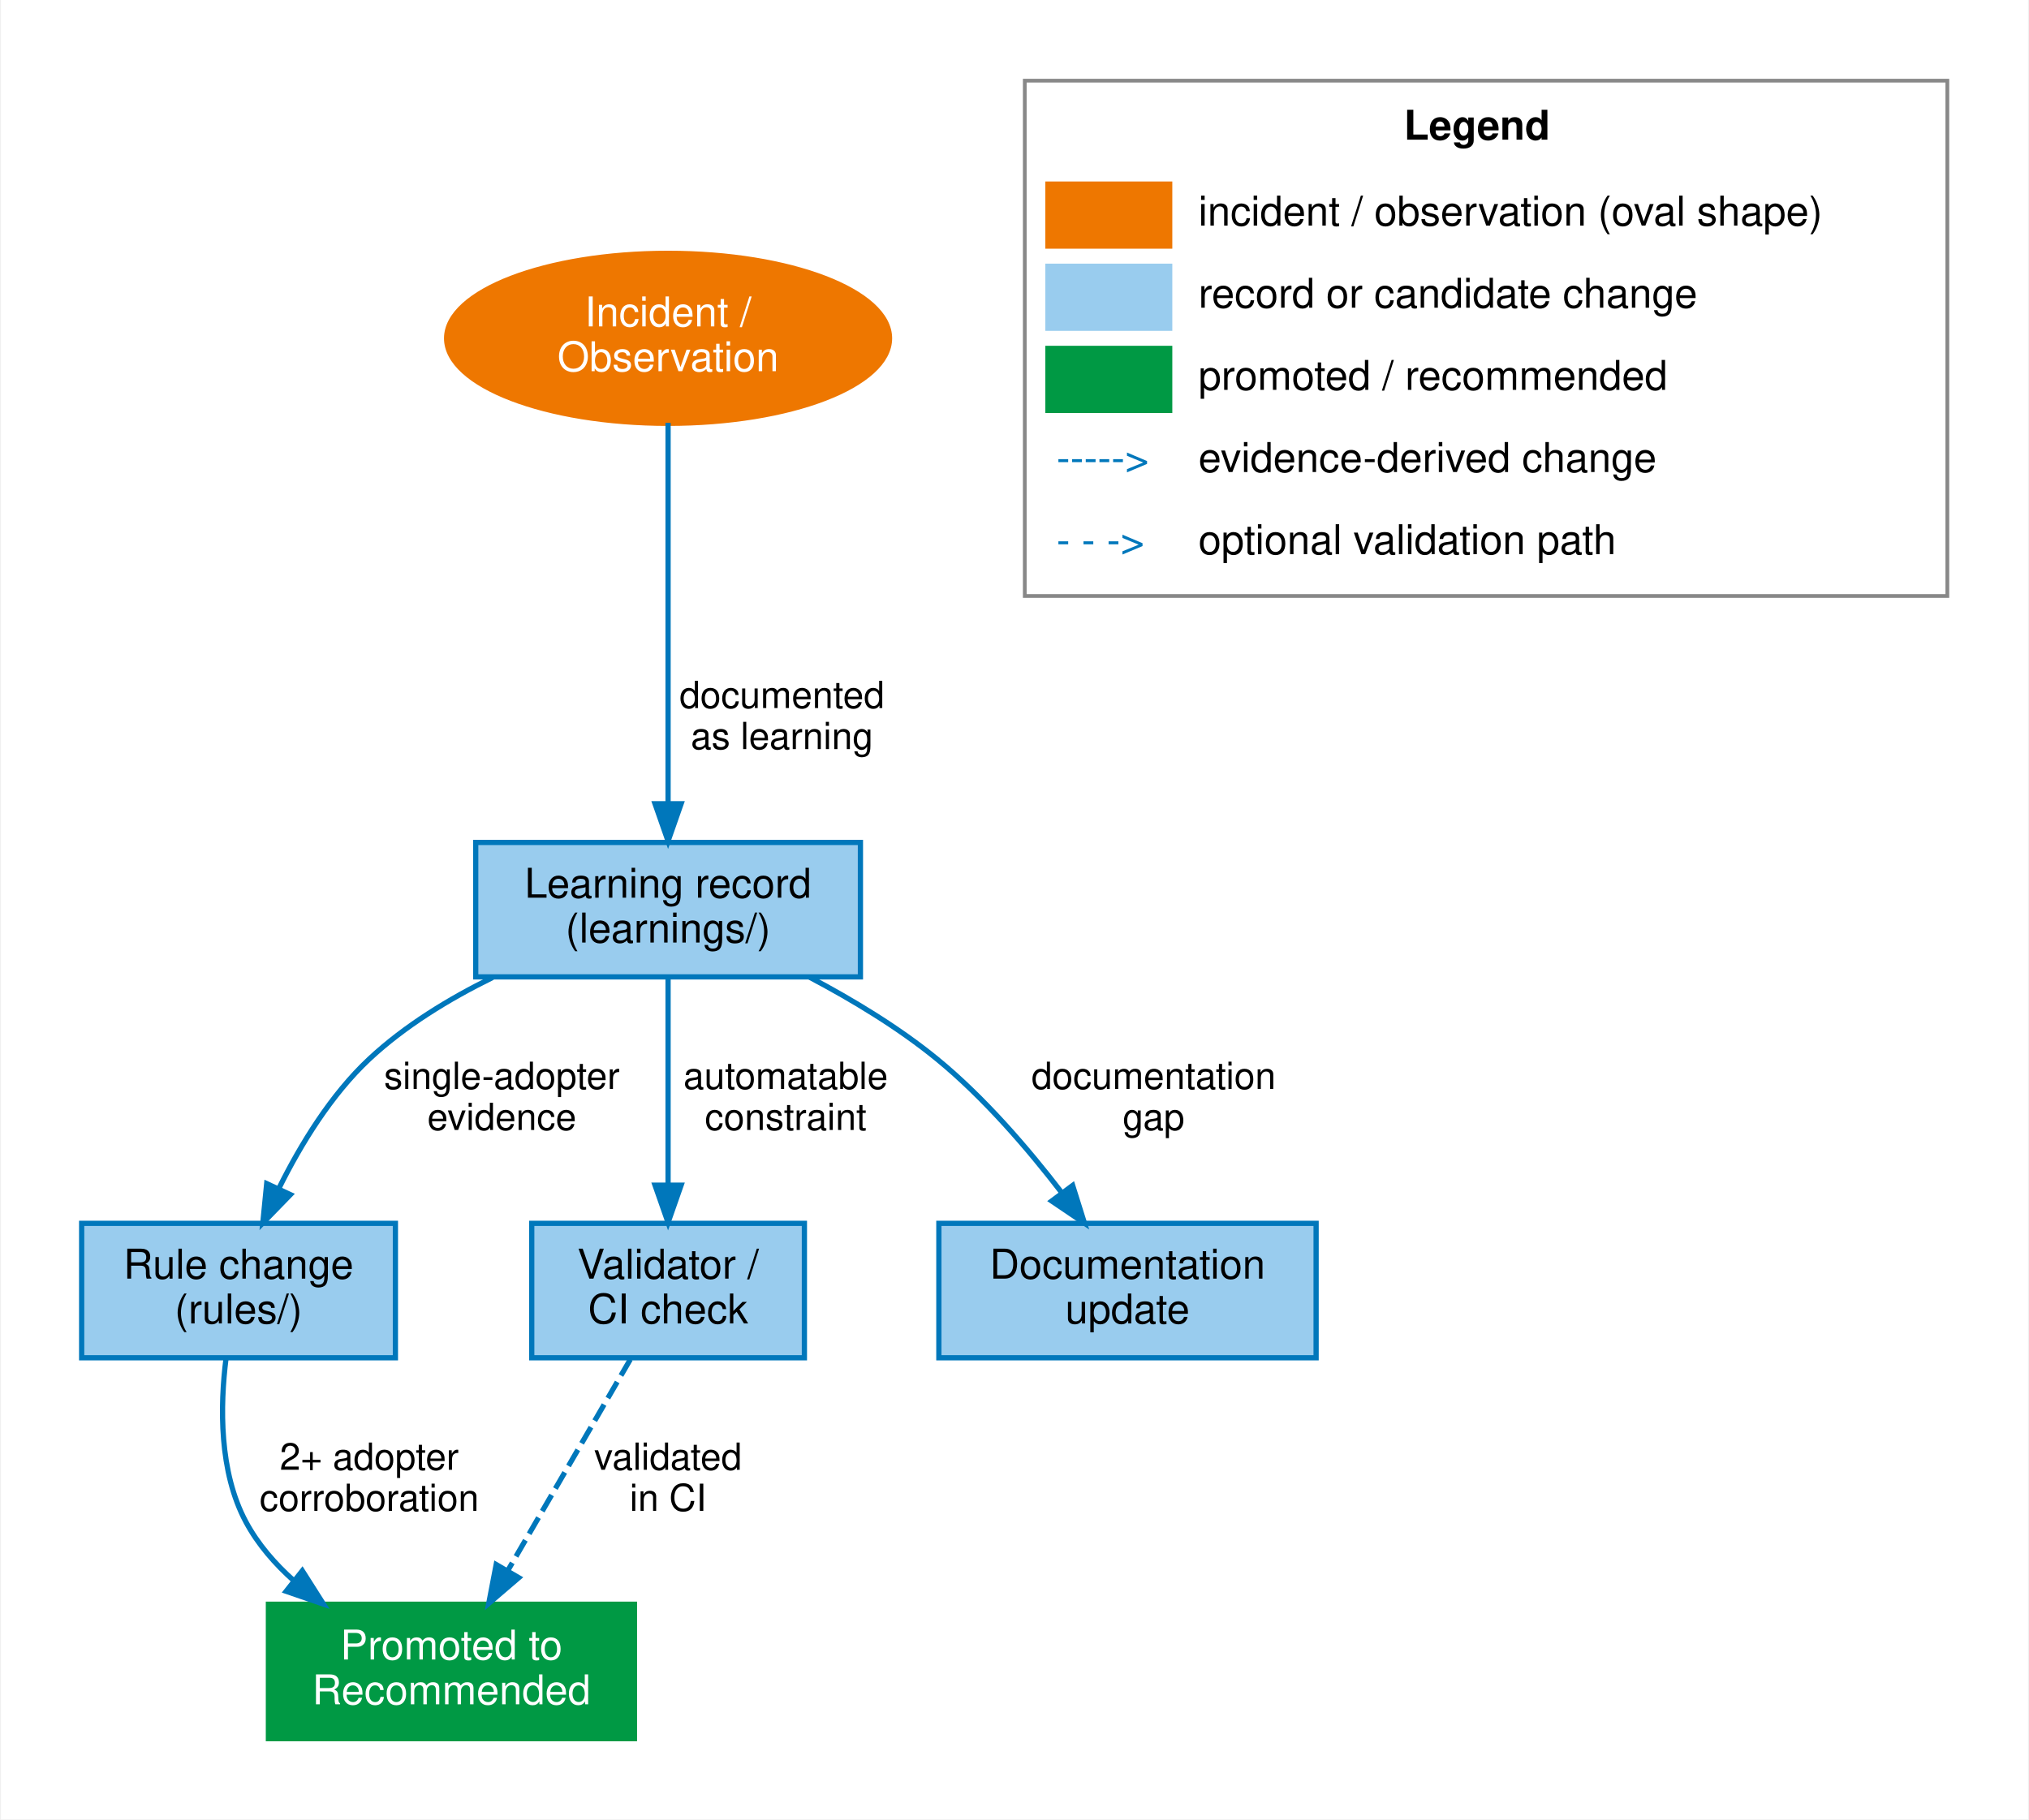
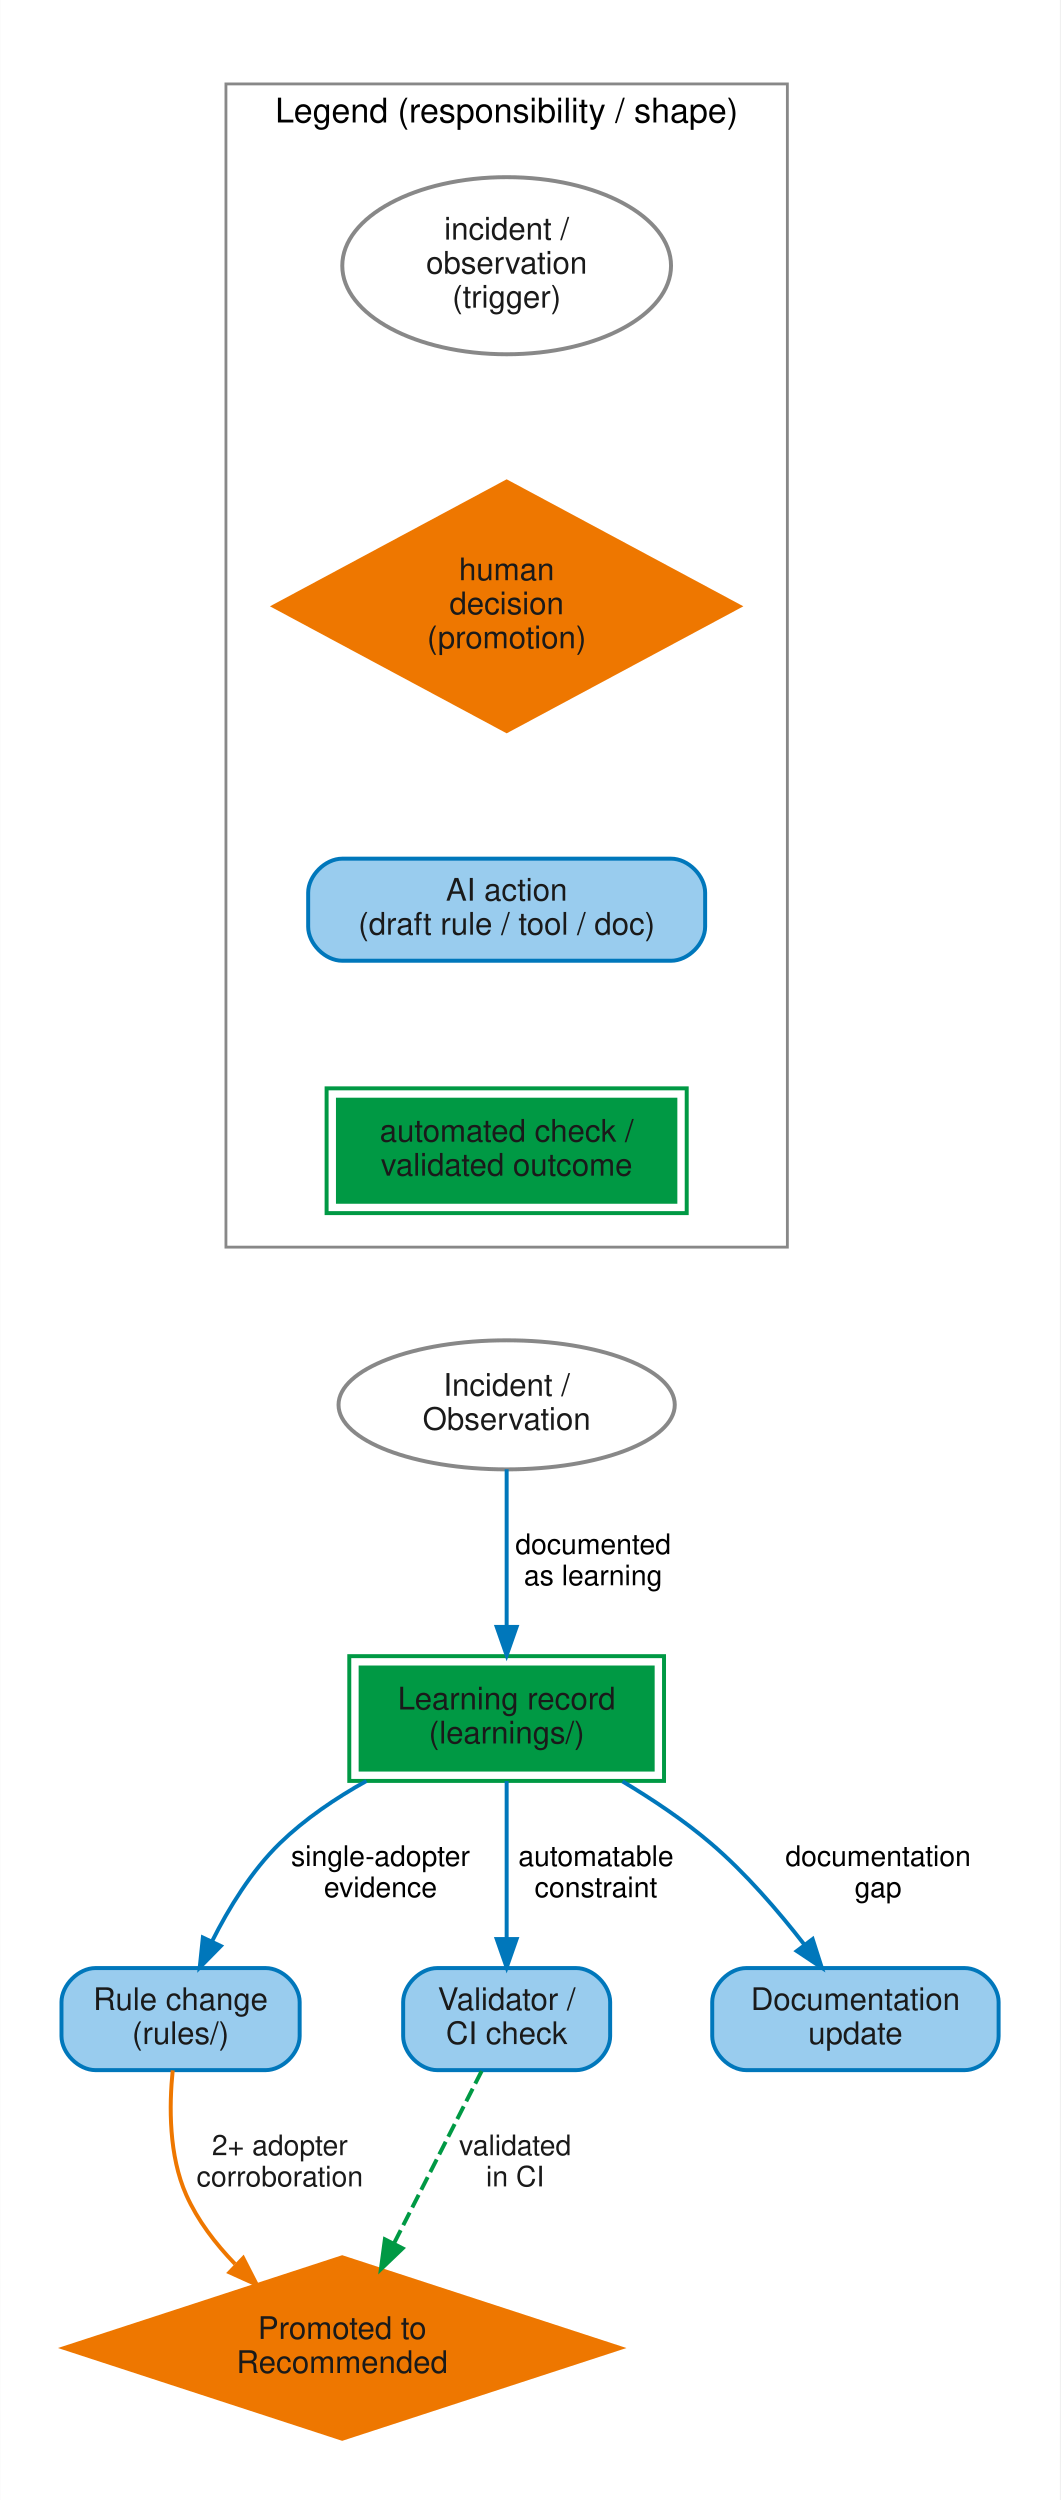
- <svg xmlns="http://www.w3.org/2000/svg" width="543pt" height="487pt" viewBox="0.00 0.00 542.70 487.20">
-   <g id="graph0" class="graph" transform="scale(1 1) rotate(0) translate(21.6 465.6)">
-     <polygon fill="white" stroke="transparent" points="-21.6,21.6 -21.6,-465.6 521.1,-465.6 521.1,21.6 -21.6,21.6" />
+ <svg xmlns="http://www.w3.org/2000/svg" width="374pt" height="882pt" viewBox="0.00 0.00 373.70 881.68">
+   <g id="graph0" class="graph" transform="scale(1 1) rotate(0) translate(21.6 860.08)">
+     <polygon fill="white" stroke="transparent" points="-21.6,21.6 -21.6,-860.08 352.1,-860.08 352.1,21.6 -21.6,21.6" />
+     <g id="clust1" class="cluster">
+       <polygon fill="white" stroke="#888888" points="58,-420.25 58,-830.48 256,-830.48 256,-420.25 58,-420.25" />
+       <text text-anchor="middle" x="157" y="-816.88" font-family="Helvetica,sans-Serif" font-size="12.00">Legend (responsibility / shape)</text>
+     </g>
    <g id="node1" class="node">
-       <ellipse fill="#ee7700" stroke="#ee7700" stroke-width="1.4" cx="157" cy="-375" rx="59.29" ry="22.76" />
-       <text text-anchor="middle" x="157" y="-378.2" font-family="Helvetica,sans-Serif" font-size="11.00" fill="white">Incident /</text>
-       <text text-anchor="middle" x="157" y="-366.2" font-family="Helvetica,sans-Serif" font-size="11.00" fill="white">Observation</text>
+       <ellipse fill="white" stroke="#888888" stroke-width="1.4" cx="157" cy="-766.37" rx="57.97" ry="31.23" />
+       <text text-anchor="middle" x="157" y="-775.57" font-family="Helvetica,sans-Serif" font-size="11.00" fill="#1a1a1a">incident /</text>
+       <text text-anchor="middle" x="157" y="-763.57" font-family="Helvetica,sans-Serif" font-size="11.00" fill="#1a1a1a">observation</text>
+       <text text-anchor="middle" x="157" y="-751.57" font-family="Helvetica,sans-Serif" font-size="11.00" fill="#1a1a1a">(trigger)</text>
    </g>
    <g id="node2" class="node">
-       <polygon fill="#99ccee" stroke="#0077bb" stroke-width="1.4" points="208.5,-240 105.5,-240 105.5,-204 208.5,-204 208.5,-240" />
-       <text text-anchor="middle" x="157" y="-225.2" font-family="Helvetica,sans-Serif" font-size="11.00">Learning record</text>
-       <text text-anchor="middle" x="157" y="-213.2" font-family="Helvetica,sans-Serif" font-size="11.00">(learnings/)</text>
-     </g>
-     <g id="edge1" class="edge">
-       <path fill="none" stroke="#0077bb" stroke-width="1.4" d="M157,-352.37C157,-325.61 157,-280.02 157,-250.73" />
-       <polygon fill="#0077bb" stroke="#0077bb" stroke-width="1.4" points="160.5,-250.37 157,-240.37 153.5,-250.37 160.5,-250.37" />
-       <text text-anchor="middle" x="187.5" y="-276" font-family="Helvetica,sans-Serif" font-size="10.00">documented</text>
-       <text text-anchor="middle" x="187.5" y="-265" font-family="Helvetica,sans-Serif" font-size="10.00">as learning</text>
+       <polygon fill="#ee7700" stroke="#ee7700" stroke-width="1.4" points="157,-690.25 75,-646.25 157,-602.25 239,-646.25 157,-690.25" />
+       <text text-anchor="middle" x="157" y="-655.45" font-family="Helvetica,sans-Serif" font-size="11.00" fill="#1a1a1a">human</text>
+       <text text-anchor="middle" x="157" y="-643.45" font-family="Helvetica,sans-Serif" font-size="11.00" fill="#1a1a1a">decision</text>
+       <text text-anchor="middle" x="157" y="-631.45" font-family="Helvetica,sans-Serif" font-size="11.00" fill="#1a1a1a">(promotion)</text>
    </g>
    <g id="node3" class="node">
-       <polygon fill="#99ccee" stroke="#0077bb" stroke-width="1.4" points="84,-138 0,-138 0,-102 84,-102 84,-138" />
-       <text text-anchor="middle" x="42" y="-123.2" font-family="Helvetica,sans-Serif" font-size="11.00">Rule change</text>
-       <text text-anchor="middle" x="42" y="-111.2" font-family="Helvetica,sans-Serif" font-size="11.00">(rules/)</text>
-     </g>
-     <g id="edge2" class="edge">
-       <path fill="none" stroke="#0077bb" stroke-width="1.4" d="M110.03,-203.84C98.35,-198.11 86.48,-190.86 77,-182 66.76,-172.42 58.66,-159.16 52.85,-147.45" />
-       <polygon fill="#0077bb" stroke="#0077bb" stroke-width="1.4" points="55.89,-145.69 48.5,-138.09 49.54,-148.64 55.89,-145.69" />
-       <text text-anchor="middle" x="112.5" y="-174" font-family="Helvetica,sans-Serif" font-size="10.00">single-adopter</text>
-       <text text-anchor="middle" x="112.5" y="-163" font-family="Helvetica,sans-Serif" font-size="10.00">evidence</text>
+       <path fill="#99ccee" stroke="#0077bb" stroke-width="1.4" d="M215,-557.25C215,-557.25 99,-557.25 99,-557.25 93,-557.25 87,-551.25 87,-545.25 87,-545.25 87,-533.25 87,-533.25 87,-527.25 93,-521.25 99,-521.25 99,-521.25 215,-521.25 215,-521.25 221,-521.25 227,-527.25 227,-533.25 227,-533.25 227,-545.25 227,-545.25 227,-551.25 221,-557.25 215,-557.25" />
+       <text text-anchor="middle" x="157" y="-542.45" font-family="Helvetica,sans-Serif" font-size="11.00" fill="#1a1a1a">AI action</text>
+       <text text-anchor="middle" x="157" y="-530.45" font-family="Helvetica,sans-Serif" font-size="11.00" fill="#1a1a1a">(draft rule / tool / doc)</text>
    </g>
    <g id="node4" class="node">
-       <polygon fill="#99ccee" stroke="#0077bb" stroke-width="1.4" points="193.5,-138 120.5,-138 120.5,-102 193.5,-102 193.5,-138" />
-       <text text-anchor="middle" x="157" y="-123.2" font-family="Helvetica,sans-Serif" font-size="11.00">Validator /</text>
-       <text text-anchor="middle" x="157" y="-111.2" font-family="Helvetica,sans-Serif" font-size="11.00">CI check</text>
-     </g>
-     <g id="edge3" class="edge">
-       <path fill="none" stroke="#0077bb" stroke-width="1.4" d="M157,-203.58C157,-188.38 157,-166.07 157,-148.46" />
-       <polygon fill="#0077bb" stroke="#0077bb" stroke-width="1.4" points="160.5,-148.22 157,-138.22 153.5,-148.22 160.5,-148.22" />
-       <text text-anchor="middle" x="188.5" y="-174" font-family="Helvetica,sans-Serif" font-size="10.00">automatable</text>
-       <text text-anchor="middle" x="188.5" y="-163" font-family="Helvetica,sans-Serif" font-size="10.00">constraint</text>
+       <polygon fill="#009944" stroke="#009944" stroke-width="1.4" points="216.5,-472.25 97.5,-472.25 97.5,-436.25 216.5,-436.25 216.5,-472.25" />
+       <polygon fill="none" stroke="#009944" stroke-width="1.4" points="220.5,-476.25 93.5,-476.25 93.5,-432.25 220.5,-432.25 220.5,-476.25" />
+       <text text-anchor="middle" x="157" y="-457.45" font-family="Helvetica,sans-Serif" font-size="11.00" fill="#1a1a1a">automated check /</text>
+       <text text-anchor="middle" x="157" y="-445.45" font-family="Helvetica,sans-Serif" font-size="11.00" fill="#1a1a1a">validated outcome</text>
    </g>
    <g id="node5" class="node">
-       <polygon fill="#99ccee" stroke="#0077bb" stroke-width="1.4" points="330.5,-138 229.5,-138 229.5,-102 330.5,-102 330.5,-138" />
-       <text text-anchor="middle" x="280" y="-123.2" font-family="Helvetica,sans-Serif" font-size="11.00">Documentation</text>
-       <text text-anchor="middle" x="280" y="-111.2" font-family="Helvetica,sans-Serif" font-size="11.00">update</text>
-     </g>
-     <g id="edge4" class="edge">
-       <path fill="none" stroke="#0077bb" stroke-width="1.4" d="M194.95,-203.88C206.46,-197.8 218.77,-190.37 229,-182 241.55,-171.73 253.33,-158.04 262.39,-146.23" />
-       <polygon fill="#0077bb" stroke="#0077bb" stroke-width="1.4" points="265.32,-148.15 268.49,-138.04 259.71,-143.98 265.32,-148.15" />
-       <text text-anchor="middle" x="287" y="-174" font-family="Helvetica,sans-Serif" font-size="10.00">documentation</text>
-       <text text-anchor="middle" x="287" y="-163" font-family="Helvetica,sans-Serif" font-size="10.00">gap</text>
+       <ellipse fill="white" stroke="#888888" stroke-width="1.4" cx="157" cy="-364.63" rx="59.29" ry="22.76" />
+       <text text-anchor="middle" x="157" y="-367.83" font-family="Helvetica,sans-Serif" font-size="11.00" fill="#1a1a1a">Incident /</text>
+       <text text-anchor="middle" x="157" y="-355.83" font-family="Helvetica,sans-Serif" font-size="11.00" fill="#1a1a1a">Observation</text>
    </g>
    <g id="node6" class="node">
-       <polygon fill="#009944" stroke="#009944" stroke-width="1.4" points="148,-36 50,-36 50,0 148,0 148,-36" />
-       <text text-anchor="middle" x="99" y="-21.2" font-family="Helvetica,sans-Serif" font-size="11.00" fill="white">Promoted to</text>
-       <text text-anchor="middle" x="99" y="-9.2" font-family="Helvetica,sans-Serif" font-size="11.00" fill="white">Recommended</text>
+       <polygon fill="#009944" stroke="#009944" stroke-width="1.4" points="208.5,-272 105.5,-272 105.5,-236 208.5,-236 208.5,-272" />
+       <polygon fill="none" stroke="#009944" stroke-width="1.4" points="212.5,-276 101.5,-276 101.5,-232 212.5,-232 212.5,-276" />
+       <text text-anchor="middle" x="157" y="-257.2" font-family="Helvetica,sans-Serif" font-size="11.00" fill="#1a1a1a">Learning record</text>
+       <text text-anchor="middle" x="157" y="-245.2" font-family="Helvetica,sans-Serif" font-size="11.00" fill="#1a1a1a">(learnings/)</text>
    </g>
    <g id="edge5" class="edge">
-       <path fill="none" stroke="#0077bb" stroke-width="1.4" d="M38.66,-101.91C37.04,-89.06 36.77,-71.44 44,-58 47.2,-52.04 51.76,-46.79 56.9,-42.22" />
-       <polygon fill="#0077bb" stroke="#0077bb" stroke-width="1.4" points="59.08,-44.97 64.76,-36.02 54.74,-39.47 59.08,-44.97" />
-       <text text-anchor="middle" x="77" y="-72" font-family="Helvetica,sans-Serif" font-size="10.00">2+ adopter</text>
-       <text text-anchor="middle" x="77" y="-61" font-family="Helvetica,sans-Serif" font-size="10.00">corroboration</text>
+       <path fill="none" stroke="#0077bb" stroke-width="1.4" d="M157,-341.91C157,-326.04 157,-304.28 157,-286.51" />
+       <polygon fill="#0077bb" stroke="#0077bb" stroke-width="1.4" points="160.5,-286.31 157,-276.31 153.5,-286.31 160.5,-286.31" />
+       <text text-anchor="middle" x="187.5" y="-312" font-family="Helvetica,sans-Serif" font-size="10.00">documented</text>
+       <text text-anchor="middle" x="187.5" y="-301" font-family="Helvetica,sans-Serif" font-size="10.00">as learning</text>
+     </g>
+     <g id="node7" class="node">
+       <path fill="#99ccee" stroke="#0077bb" stroke-width="1.4" d="M72,-166C72,-166 12,-166 12,-166 6,-166 0,-160 0,-154 0,-154 0,-142 0,-142 0,-136 6,-130 12,-130 12,-130 72,-130 72,-130 78,-130 84,-136 84,-142 84,-142 84,-154 84,-154 84,-160 78,-166 72,-166" />
+       <text text-anchor="middle" x="42" y="-151.2" font-family="Helvetica,sans-Serif" font-size="11.00" fill="#1a1a1a">Rule change</text>
+       <text text-anchor="middle" x="42" y="-139.2" font-family="Helvetica,sans-Serif" font-size="11.00" fill="#1a1a1a">(rules/)</text>
    </g>
    <g id="edge6" class="edge">
-       <path fill="none" stroke="#0077bb" stroke-width="1.4" stroke-dasharray="5,2" d="M146.9,-101.58C137.83,-85.95 124.4,-62.8 114.07,-44.98" />
-       <polygon fill="#0077bb" stroke="#0077bb" stroke-width="1.4" points="117.03,-43.11 108.99,-36.22 110.98,-46.63 117.03,-43.11" />
-       <text text-anchor="middle" x="157" y="-72" font-family="Helvetica,sans-Serif" font-size="10.00">validated</text>
-       <text text-anchor="middle" x="157" y="-61" font-family="Helvetica,sans-Serif" font-size="10.00">in CI</text>
+       <path fill="none" stroke="#0077bb" stroke-width="1.4" d="M107.54,-231.98C96.69,-225.92 85.82,-218.58 77,-210 67.02,-200.29 58.98,-187.12 53.14,-175.51" />
+       <polygon fill="#0077bb" stroke="#0077bb" stroke-width="1.4" points="56.19,-173.77 48.76,-166.22 49.86,-176.76 56.19,-173.77" />
+       <text text-anchor="middle" x="112.5" y="-202" font-family="Helvetica,sans-Serif" font-size="10.00">single-adopter</text>
+       <text text-anchor="middle" x="112.5" y="-191" font-family="Helvetica,sans-Serif" font-size="10.00">evidence</text>
    </g>
-     <g id="node7" class="node">
-       <polygon fill="#99ccee" stroke="transparent" stroke-width="1.4" points="499.5,-444 252.5,-444 252.5,-306 499.5,-306 499.5,-444" />
-       <polygon fill="white" stroke="transparent" points="252.5,-306 252.5,-444 499.5,-444 499.5,-306 252.5,-306" />
-       <text text-anchor="start" x="354" y="-428.2" font-family="Helvetica,sans-Serif" font-weight="bold" font-size="11.00">Legend</text>
-       <polygon fill="#ee7700" stroke="transparent" points="258,-399 258,-417 292,-417 292,-399 258,-399" />
-       <text text-anchor="start" x="299" y="-405.2" font-family="Helvetica,sans-Serif" font-size="11.00">incident / observation (oval shape)</text>
-       <polygon fill="#99ccee" stroke="transparent" points="258,-377 258,-395 292,-395 292,-377 258,-377" />
-       <text text-anchor="start" x="299" y="-383.2" font-family="Helvetica,sans-Serif" font-size="11.00">record or candidate change</text>
-       <polygon fill="#009944" stroke="transparent" points="258,-355 258,-373 292,-373 292,-355 258,-355" />
-       <text text-anchor="start" x="299" y="-361.2" font-family="Helvetica,sans-Serif" font-size="11.00">promoted / recommended</text>
-       <text text-anchor="start" x="261" y="-339.2" font-family="Helvetica,sans-Serif" font-size="11.00" fill="#0077bb">-----&gt;</text>
-       <text text-anchor="start" x="299" y="-339.2" font-family="Helvetica,sans-Serif" font-size="11.00">evidence-derived change</text>
-       <text text-anchor="start" x="261" y="-317.2" font-family="Helvetica,sans-Serif" font-size="11.00" fill="#0077bb">- - -&gt;</text>
-       <text text-anchor="start" x="299" y="-317.2" font-family="Helvetica,sans-Serif" font-size="11.00">optional validation path</text>
-       <polygon fill="none" stroke="#888888" points="252.5,-306 252.5,-444 499.5,-444 499.5,-306 252.5,-306" />
+     <g id="node8" class="node">
+       <path fill="#99ccee" stroke="#0077bb" stroke-width="1.4" d="M181.5,-166C181.5,-166 132.5,-166 132.5,-166 126.5,-166 120.5,-160 120.5,-154 120.5,-154 120.5,-142 120.5,-142 120.5,-136 126.5,-130 132.5,-130 132.5,-130 181.5,-130 181.5,-130 187.5,-130 193.5,-136 193.5,-142 193.5,-142 193.5,-154 193.5,-154 193.5,-160 187.5,-166 181.5,-166" />
+       <text text-anchor="middle" x="157" y="-151.2" font-family="Helvetica,sans-Serif" font-size="11.00" fill="#1a1a1a">Validator /</text>
+       <text text-anchor="middle" x="157" y="-139.2" font-family="Helvetica,sans-Serif" font-size="11.00" fill="#1a1a1a">CI check</text>
+     </g>
+     <g id="edge7" class="edge">
+       <path fill="none" stroke="#0077bb" stroke-width="1.4" d="M157,-231.95C157,-215.93 157,-193.74 157,-176.34" />
+       <polygon fill="#0077bb" stroke="#0077bb" stroke-width="1.4" points="160.5,-176.23 157,-166.23 153.5,-176.23 160.5,-176.23" />
+       <text text-anchor="middle" x="188.5" y="-202" font-family="Helvetica,sans-Serif" font-size="10.00">automatable</text>
+       <text text-anchor="middle" x="188.5" y="-191" font-family="Helvetica,sans-Serif" font-size="10.00">constraint</text>
+     </g>
+     <g id="node9" class="node">
+       <path fill="#99ccee" stroke="#0077bb" stroke-width="1.4" d="M318.5,-166C318.5,-166 241.5,-166 241.5,-166 235.5,-166 229.5,-160 229.5,-154 229.5,-154 229.5,-142 229.5,-142 229.5,-136 235.5,-130 241.5,-130 241.5,-130 318.5,-130 318.5,-130 324.5,-130 330.5,-136 330.5,-142 330.5,-142 330.5,-154 330.5,-154 330.5,-160 324.5,-166 318.5,-166" />
+       <text text-anchor="middle" x="280" y="-151.2" font-family="Helvetica,sans-Serif" font-size="11.00" fill="#1a1a1a">Documentation</text>
+       <text text-anchor="middle" x="280" y="-139.2" font-family="Helvetica,sans-Serif" font-size="11.00" fill="#1a1a1a">update</text>
+     </g>
+     <g id="edge8" class="edge">
+       <path fill="none" stroke="#0077bb" stroke-width="1.4" d="M197.86,-231.83C208.49,-225.47 219.59,-218.03 229,-210 241.25,-199.55 252.93,-185.95 262.01,-174.25" />
+       <polygon fill="#0077bb" stroke="#0077bb" stroke-width="1.4" points="264.91,-176.22 268.14,-166.13 259.32,-172 264.91,-176.22" />
+       <text text-anchor="middle" x="288" y="-202" font-family="Helvetica,sans-Serif" font-size="10.00">documentation</text>
+       <text text-anchor="middle" x="288" y="-191" font-family="Helvetica,sans-Serif" font-size="10.00">gap</text>
+     </g>
+     <g id="node10" class="node">
+       <polygon fill="#ee7700" stroke="#ee7700" stroke-width="1.4" points="99,-64 1,-32 99,0 197,-32 99,-64" />
+       <text text-anchor="middle" x="99" y="-35.2" font-family="Helvetica,sans-Serif" font-size="11.00" fill="#1a1a1a">Promoted to</text>
+       <text text-anchor="middle" x="99" y="-23.2" font-family="Helvetica,sans-Serif" font-size="11.00" fill="#1a1a1a">Recommended</text>
+     </g>
+     <g id="edge9" class="edge">
+       <path fill="none" stroke="#ee7700" stroke-width="1.4" d="M39.23,-129.93C37.94,-117.26 37.84,-99.85 44,-86 48,-77.01 54.29,-68.78 61.22,-61.63" />
+       <polygon fill="#ee7700" stroke="#ee7700" stroke-width="1.4" points="64.09,-63.73 68.91,-54.3 59.26,-58.67 64.09,-63.73" />
+       <text text-anchor="middle" x="77" y="-100" font-family="Helvetica,sans-Serif" font-size="10.00" fill="#1a1a1a">2+ adopter</text>
+       <text text-anchor="middle" x="77" y="-89" font-family="Helvetica,sans-Serif" font-size="10.00" fill="#1a1a1a">corroboration</text>
+     </g>
+     <g id="edge10" class="edge">
+       <path fill="none" stroke="#009944" stroke-width="1.4" stroke-dasharray="5,2" d="M148.19,-129.69C140,-113.59 127.55,-89.11 117.22,-68.81" />
+       <polygon fill="#009944" stroke="#009944" stroke-width="1.4" points="120.3,-67.15 112.65,-59.82 114.06,-70.32 120.3,-67.15" />
+       <text text-anchor="middle" x="160" y="-100" font-family="Helvetica,sans-Serif" font-size="10.00" fill="#1a1a1a">validated</text>
+       <text text-anchor="middle" x="160" y="-89" font-family="Helvetica,sans-Serif" font-size="10.00" fill="#1a1a1a">in CI</text>
    </g>
  </g>
</svg>
